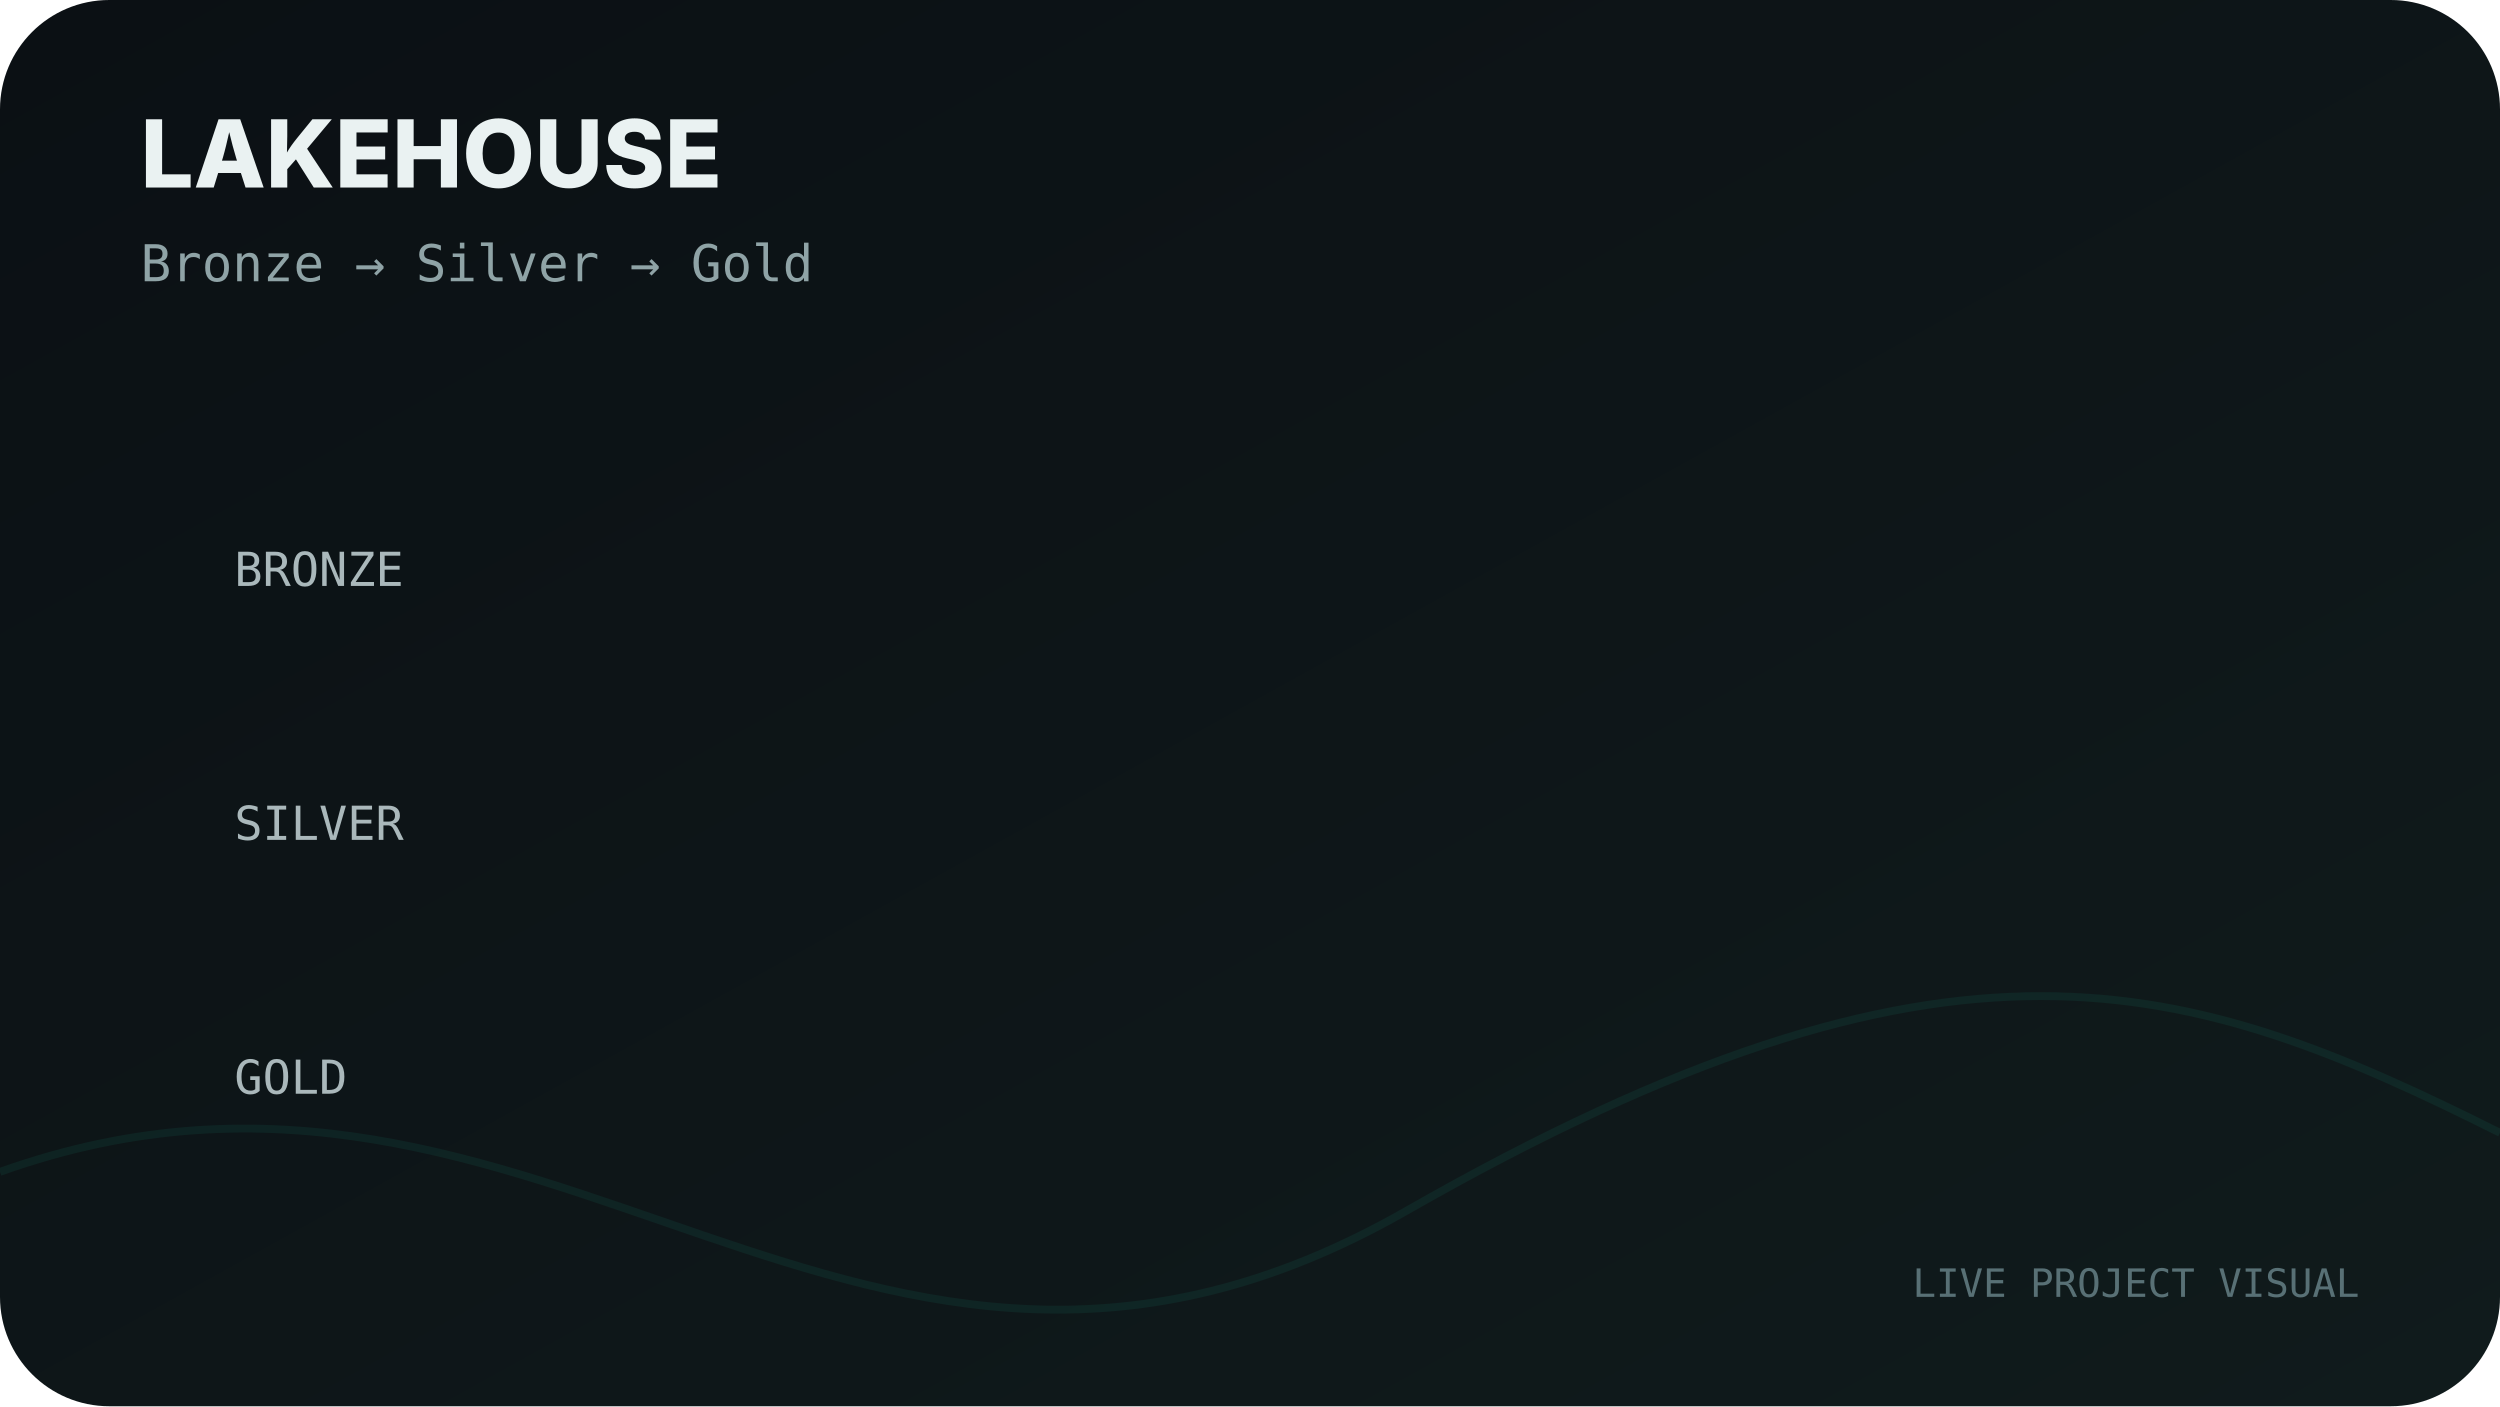
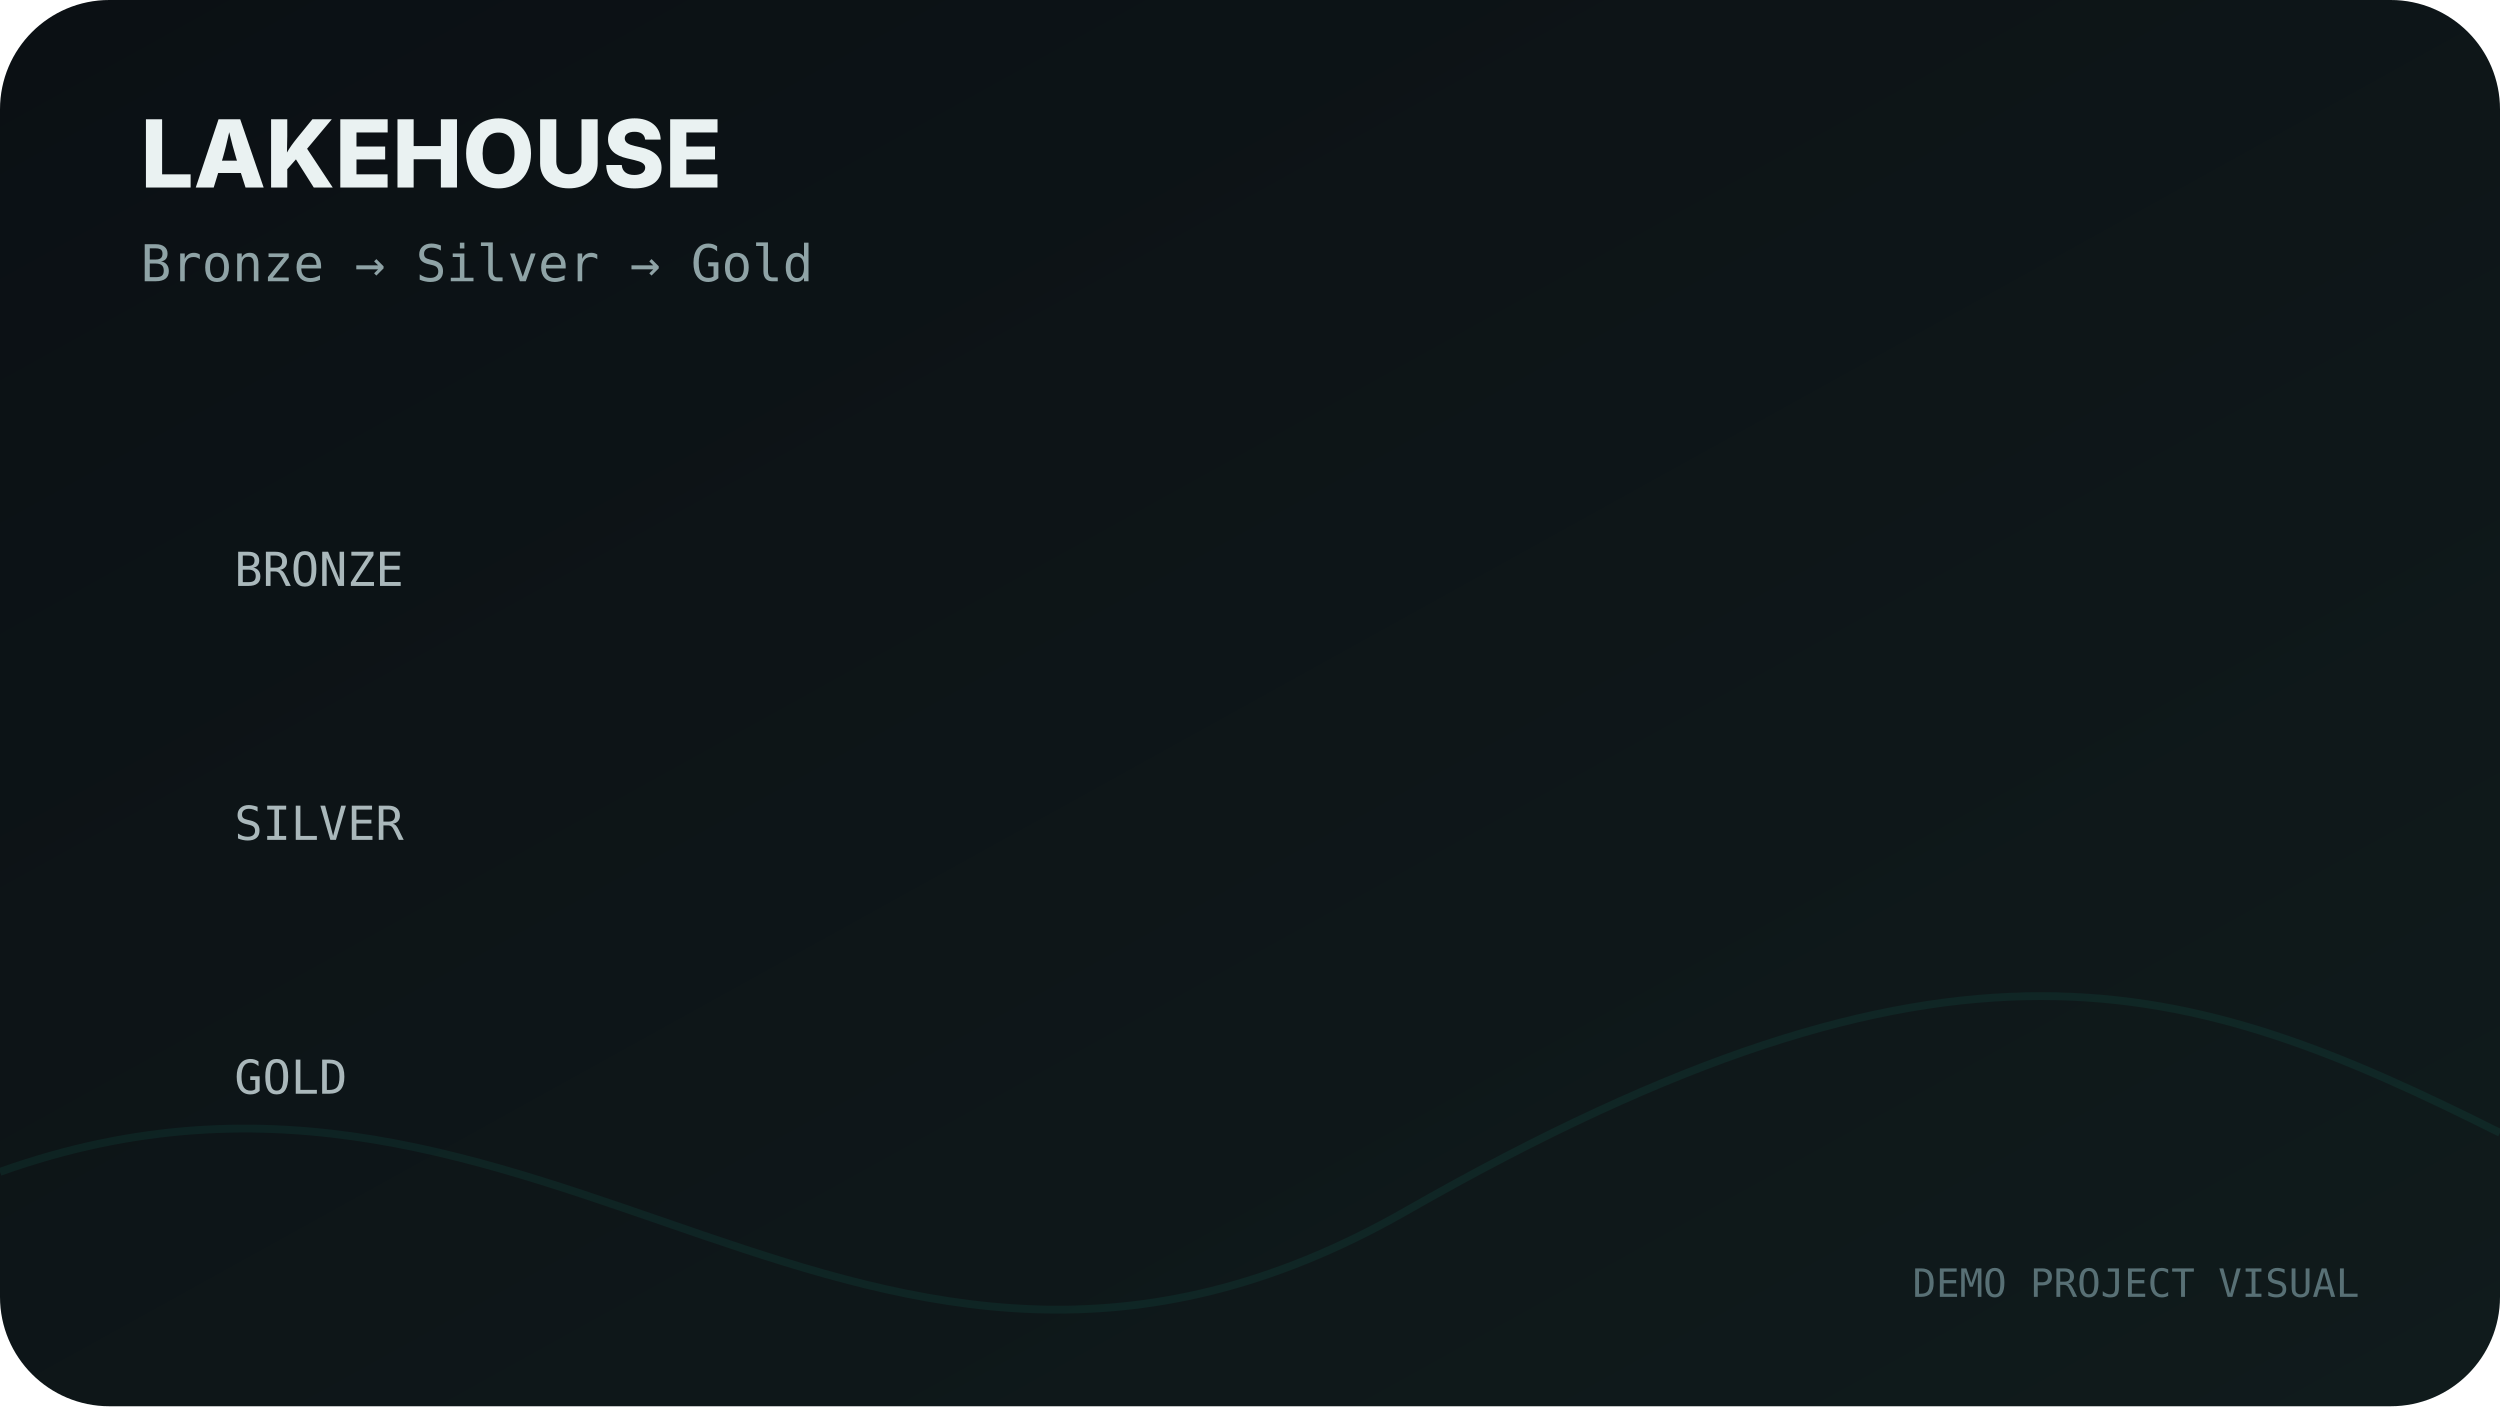
<svg xmlns="http://www.w3.org/2000/svg" viewBox="0 0 640 360">
  <style>@media(prefers-reduced-motion:reduce){*{animation:none!important}}.pulse{animation:pulse 1.8s ease-in-out infinite}.dash{stroke-dasharray:8 8;animation:dash 1.2s linear infinite}.float{animation:float 2.8s ease-in-out infinite}@keyframes pulse{50%{opacity:.35}}@keyframes dash{to{stroke-dashoffset:-32}}@keyframes float{50%{transform:translateY(-7px)}}</style>
  <defs>
    <linearGradient id="g" x1="0" y1="0" x2="1" y2="1">
      <stop stop-color="#0b1014" />
      <stop offset="1" stop-color="#101b1c" />
    </linearGradient>
    <filter id="glow">
      <feGaussianBlur stdDeviation="4" result="b" />
      <feMerge>
        <feMergeNode in="b" />
        <feMergeNode in="SourceGraphic" />
      </feMerge>
    </filter>
  </defs>
  <rect width="640" height="360" rx="28" fill="url(#g)" />
  <path d="M0 300 C140 250 220 390 360 310 S560 250 640 290" fill="none" stroke="#22d3a6" stroke-opacity=".08" stroke-width="2" />
  <text x="36" y="48" fill="#eaf2f2" font-family="Inter,Arial" font-size="24" font-weight="800">LAKEHOUSE</text>
  <text x="36" y="72" fill="#8fa3a6" font-family="monospace" font-size="13">Bronze → Silver → Gold</text>
  <text x="60" y="150" fill="#aab8bb" font-family="monospace" font-size="12">BRONZE</text>
  <rect x="145" y="125" width="0" height="42" rx="12" fill="#ffb347" opacity=".75">
    <animate attributeName="width" from="0" to="390" dur="1.4s" begin="0.0s" fill="freeze" />
  </rect>
  <text x="60" y="215" fill="#aab8bb" font-family="monospace" font-size="12">SILVER</text>
  <rect x="145" y="190" width="0" height="42" rx="12" fill="#bfc7ca" opacity=".75">
    <animate attributeName="width" from="0" to="455" dur="1.4s" begin="0.3s" fill="freeze" />
  </rect>
  <text x="60" y="280" fill="#aab8bb" font-family="monospace" font-size="12">GOLD</text>
  <rect x="145" y="255" width="0" height="42" rx="12" fill="#22d3a6" opacity=".75">
    <animate attributeName="width" from="0" to="520" dur="1.4s" begin="0.6s" fill="freeze" />
  </rect>
-   <text x="604" y="332" text-anchor="end" fill="#587075" font-family="monospace" font-size="10">LIVE PROJECT VISUAL</text>
+   <text x="604" y="332" text-anchor="end" fill="#587075" font-family="monospace" font-size="10">DEMO PROJECT VISUAL</text>
</svg>
